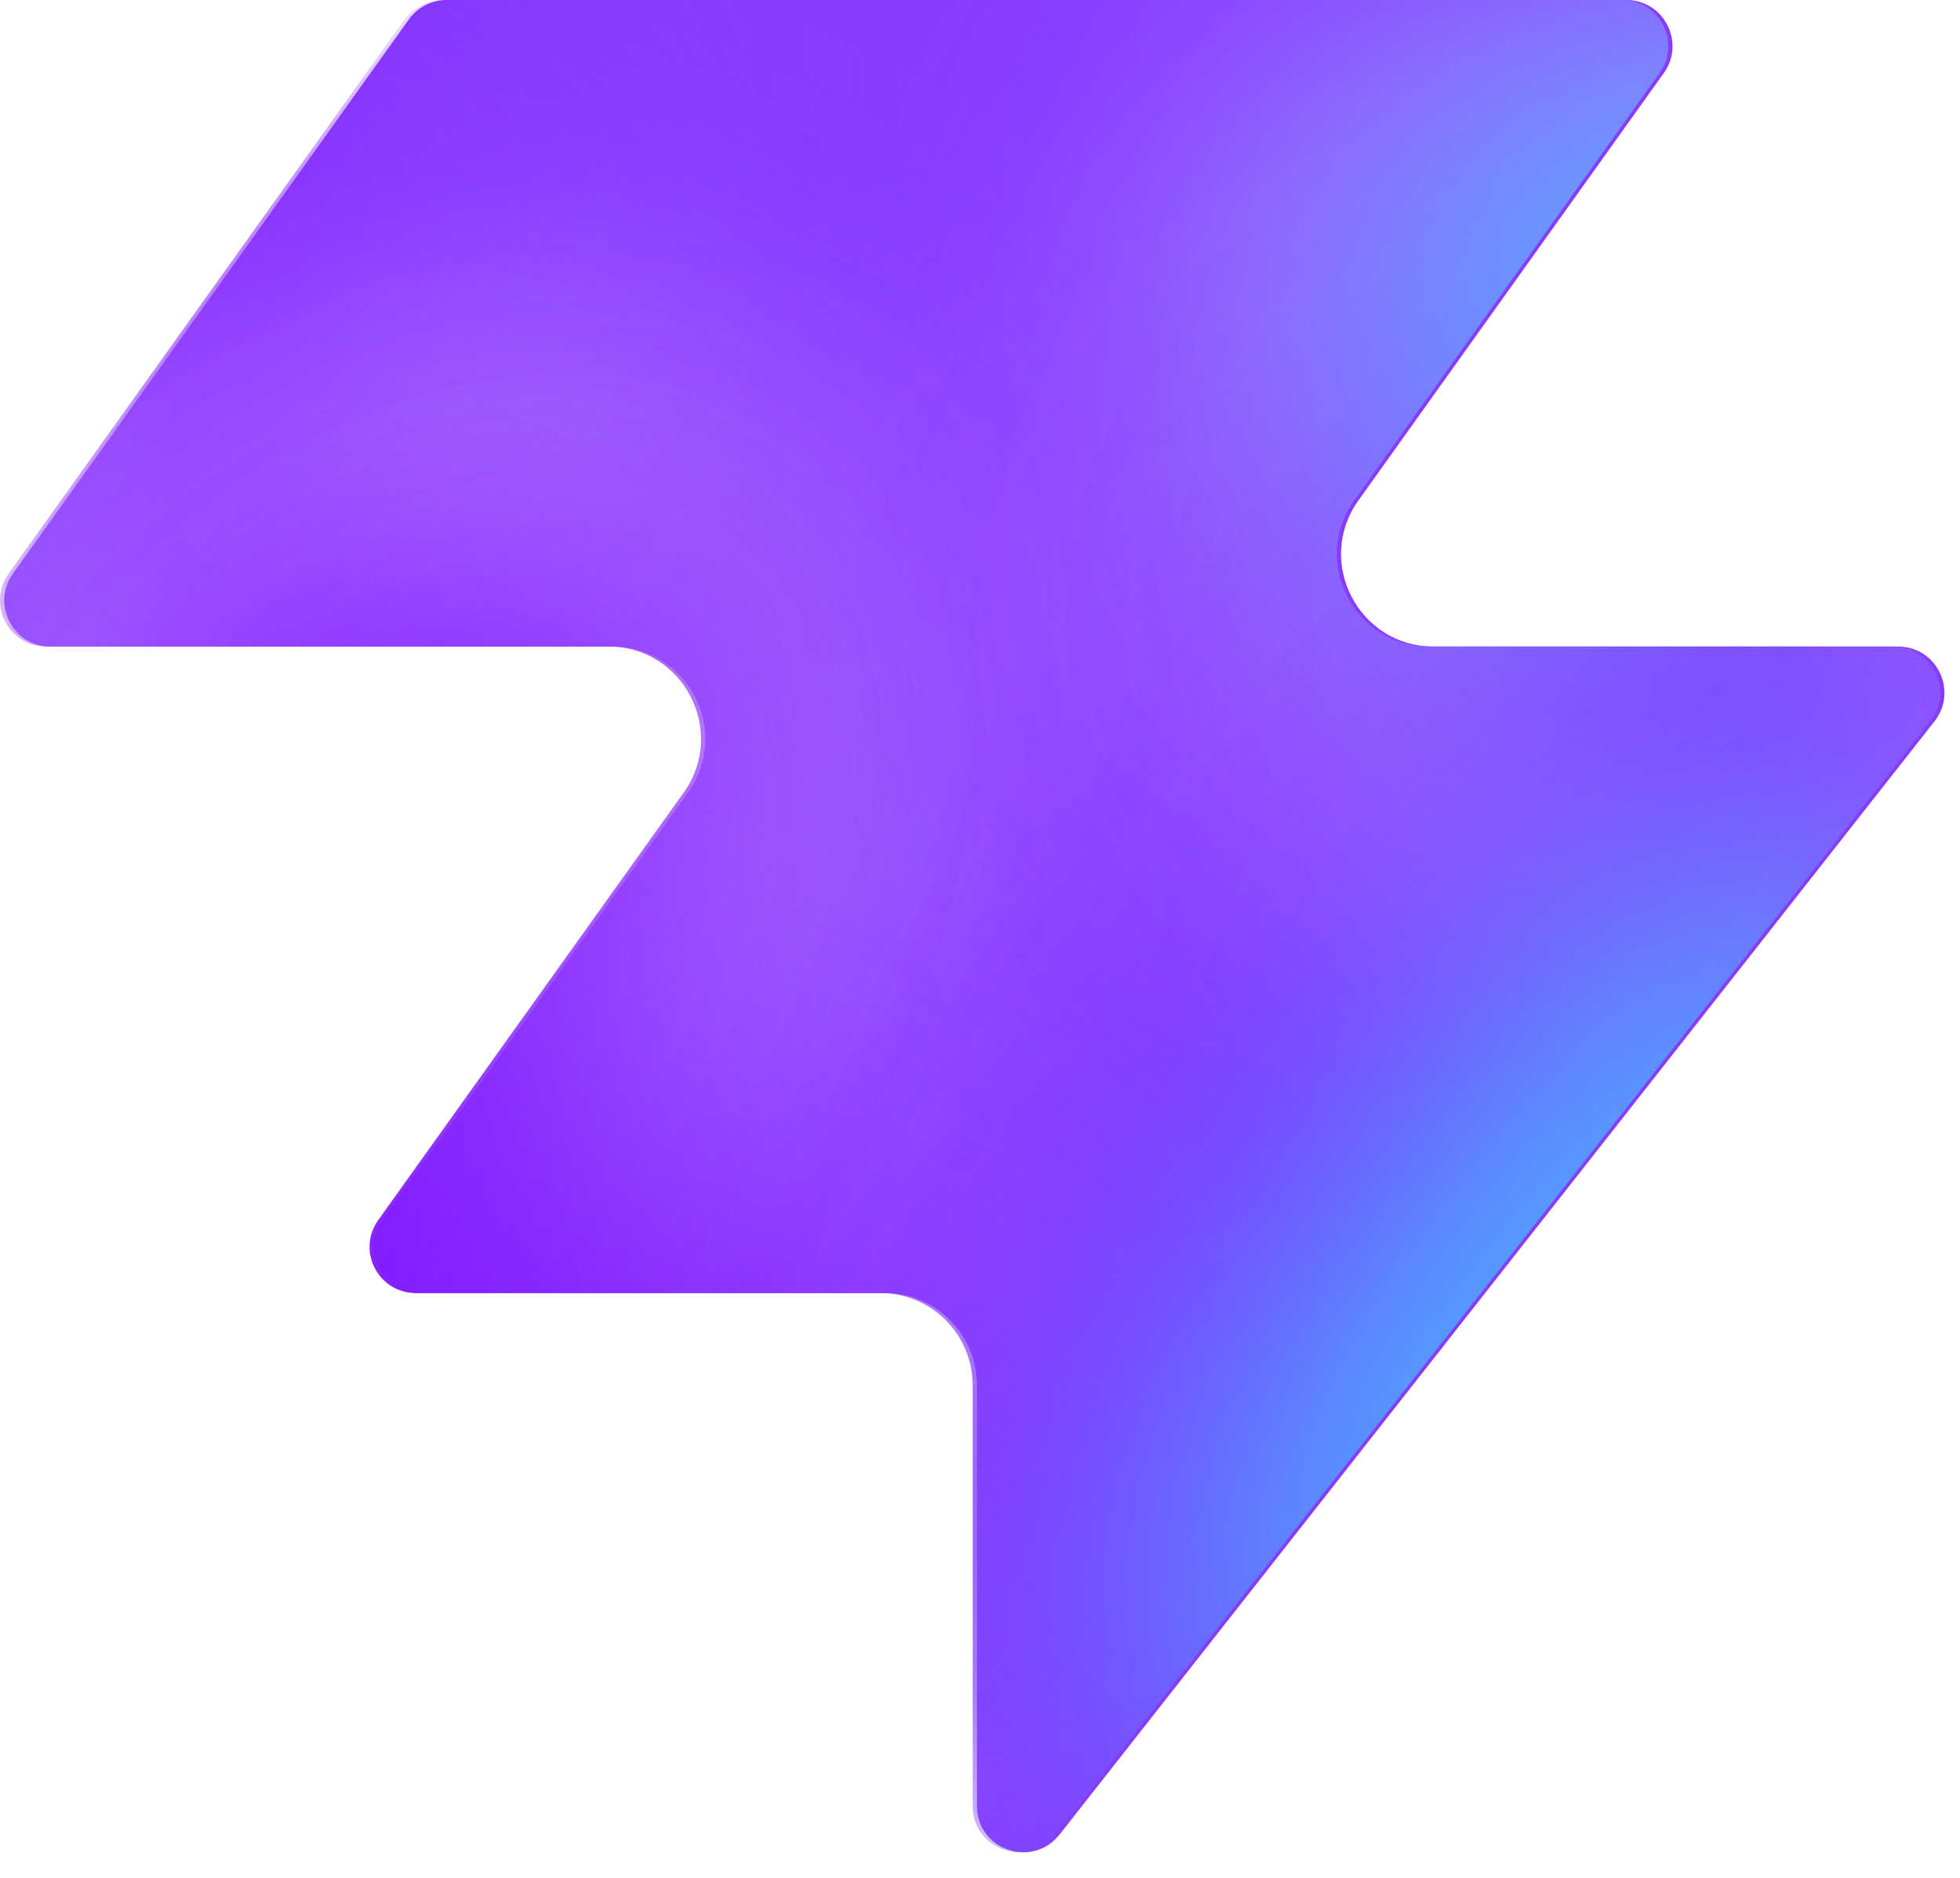
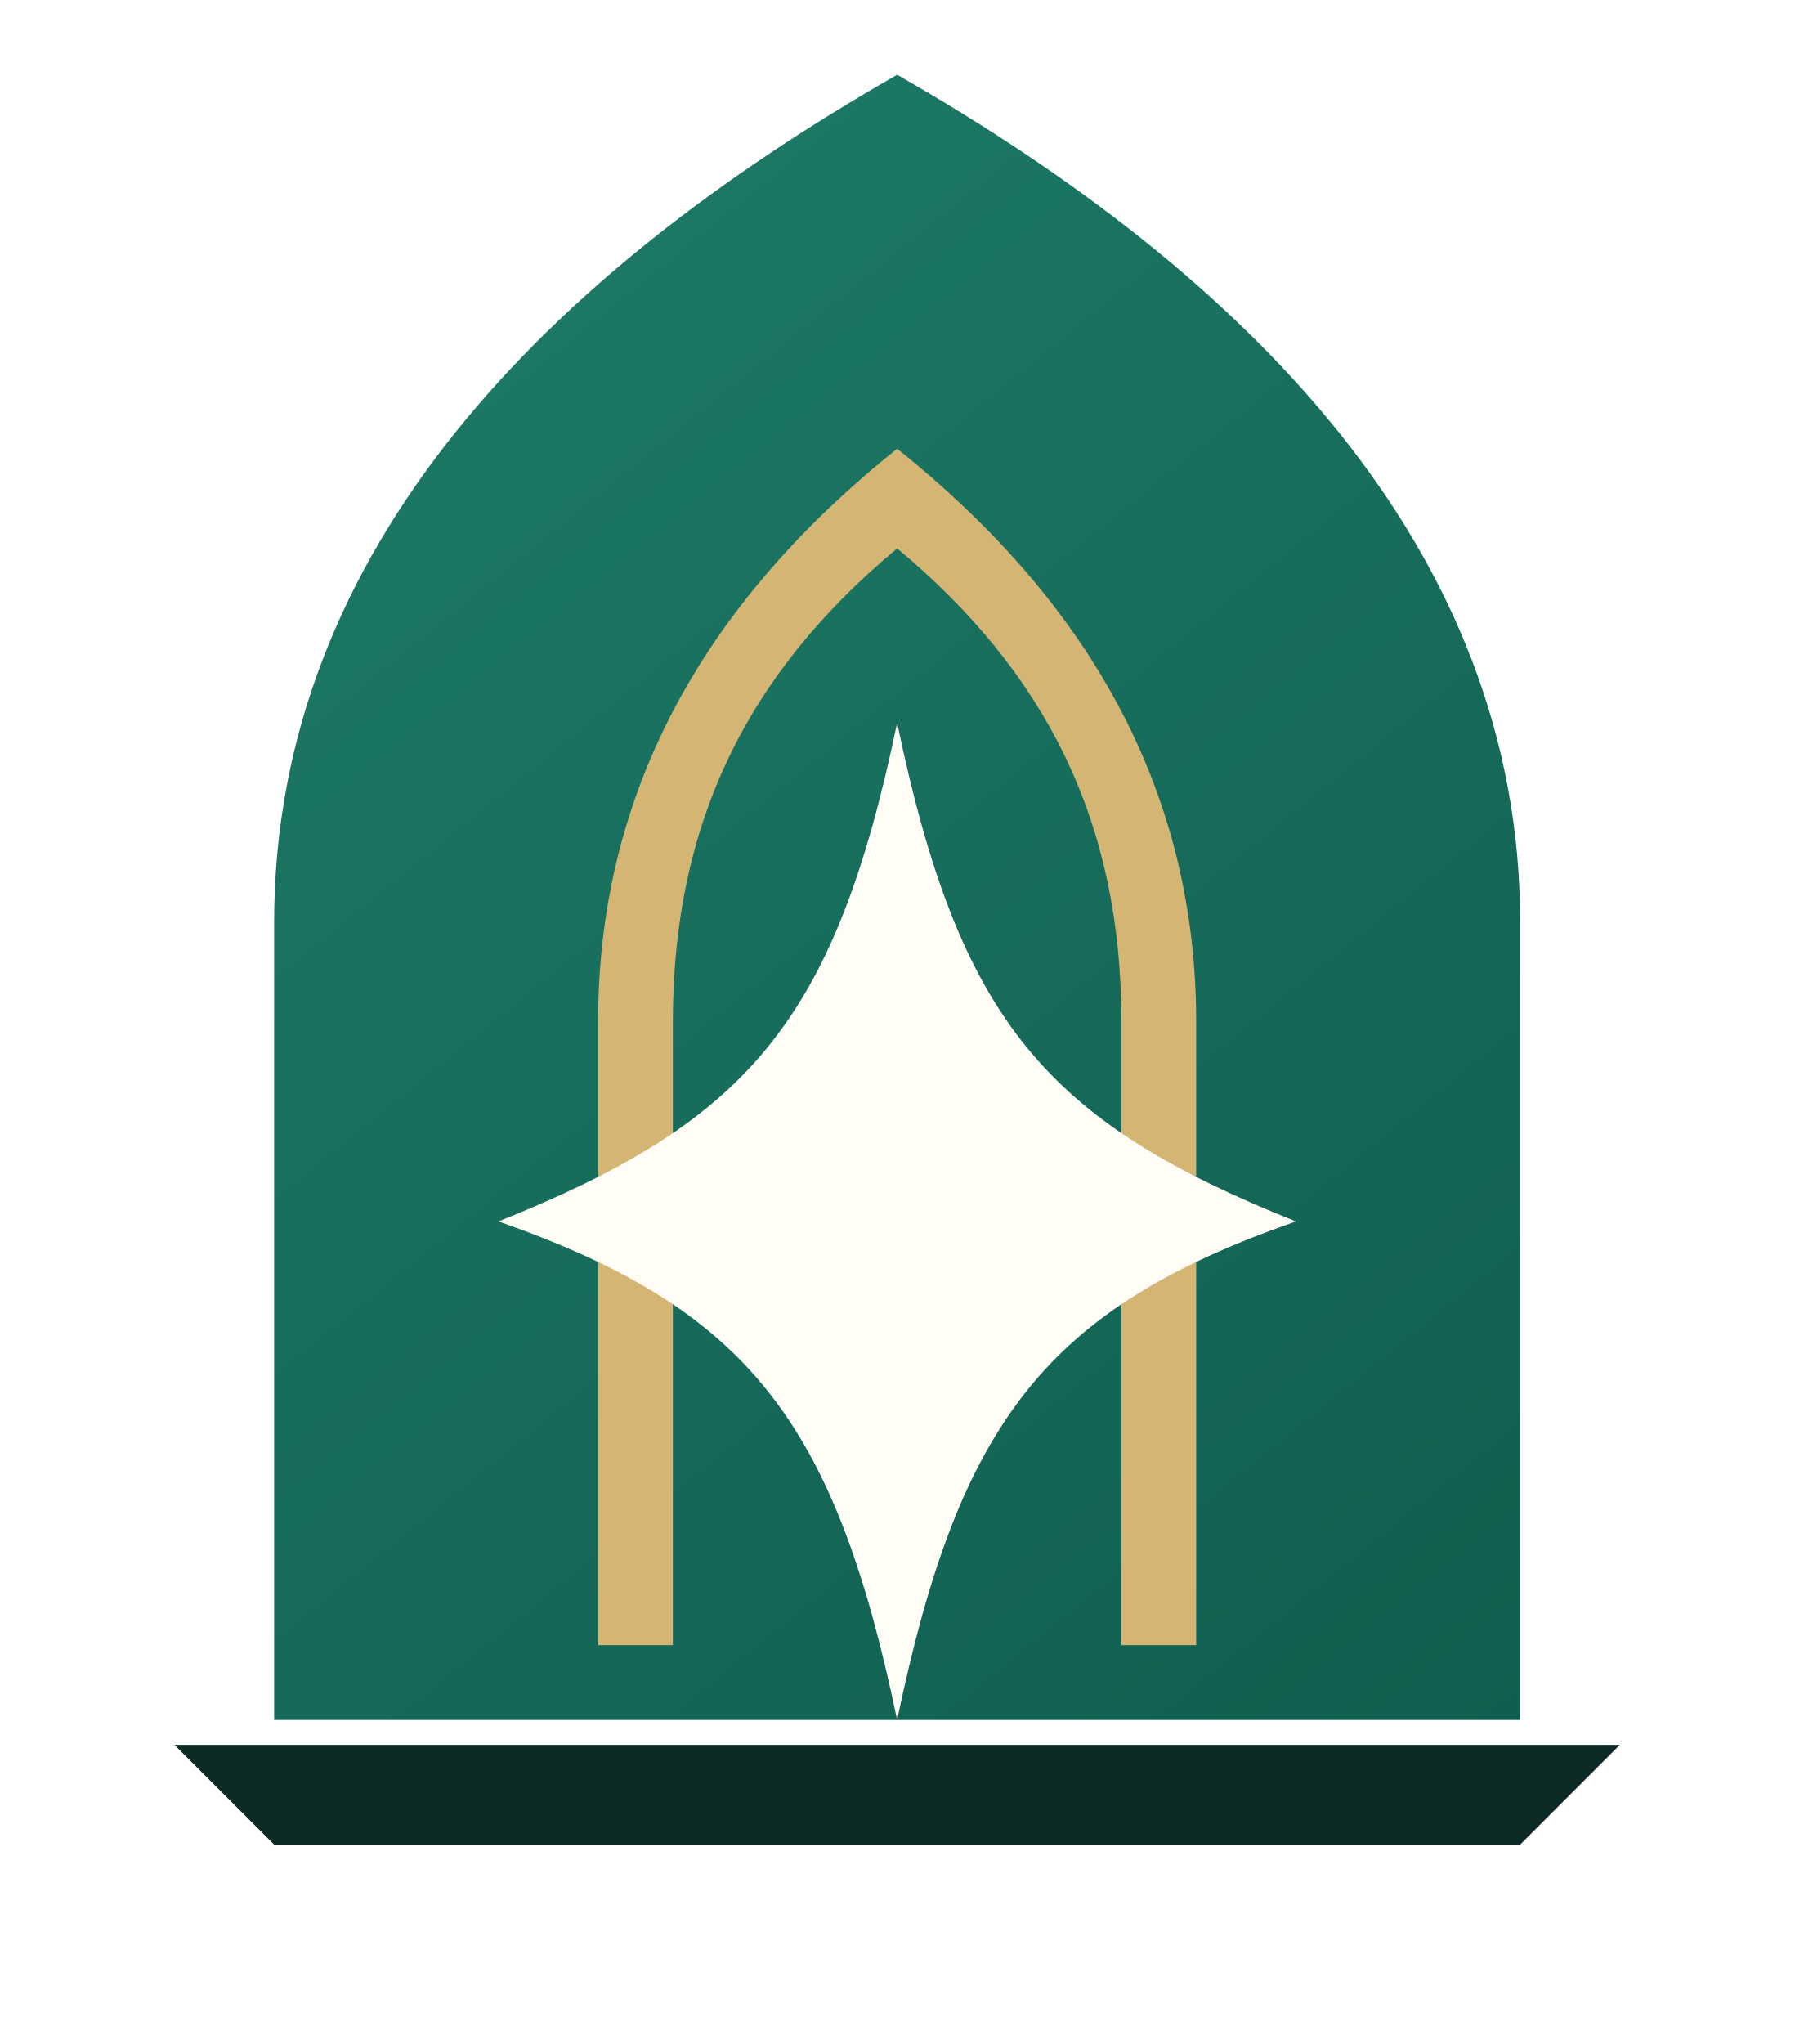
- <svg xmlns="http://www.w3.org/2000/svg" width="48" height="46" fill="none" viewBox="0 0 48 46">
-   <path fill="#863bff" d="M25.946 44.938c-.664.845-2.021.375-2.021-.698V33.937a2.26 2.26 0 0 0-2.262-2.262H10.287c-.92 0-1.456-1.04-.92-1.788l7.48-10.471c1.07-1.497 0-3.578-1.842-3.578H1.237c-.92 0-1.456-1.04-.92-1.788L10.013.474c.214-.297.556-.474.92-.474h28.894c.92 0 1.456 1.04.92 1.788l-7.48 10.471c-1.07 1.498 0 3.579 1.842 3.579h11.377c.943 0 1.473 1.088.89 1.83L25.947 44.94z" style="fill:#863bff;fill:color(display-p3 .525 .23 1);fill-opacity:1" />
-   <mask id="a" width="48" height="46" x="0" y="0" maskUnits="userSpaceOnUse" style="mask-type:alpha">
-     <path fill="#000" d="M25.842 44.938c-.664.844-2.021.375-2.021-.698V33.937a2.26 2.26 0 0 0-2.262-2.262H10.183c-.92 0-1.456-1.04-.92-1.788l7.48-10.471c1.07-1.498 0-3.579-1.842-3.579H1.133c-.92 0-1.456-1.04-.92-1.787L9.91.473c.214-.297.556-.474.92-.474h28.894c.92 0 1.456 1.04.92 1.788l-7.48 10.471c-1.07 1.498 0 3.578 1.842 3.578h11.377c.943 0 1.473 1.088.89 1.832L25.843 44.94z" style="fill:#000;fill-opacity:1" />
-   </mask>
-   <g mask="url(#a)">
-     <g filter="url(#b)">
-       <ellipse cx="5.508" cy="14.704" fill="#ede6ff" rx="5.508" ry="14.704" style="fill:#ede6ff;fill:color(display-p3 .927 .903 1);fill-opacity:1" transform="matrix(.00324 1 1 -.00324 -4.47 31.516)" />
-     </g>
-     <g filter="url(#c)">
-       <ellipse cx="10.399" cy="29.851" fill="#ede6ff" rx="10.399" ry="29.851" style="fill:#ede6ff;fill:color(display-p3 .927 .903 1);fill-opacity:1" transform="matrix(.00324 1 1 -.00324 -39.328 7.883)" />
-     </g>
-     <g filter="url(#d)">
-       <ellipse cx="5.508" cy="30.487" fill="#7e14ff" rx="5.508" ry="30.487" style="fill:#7e14ff;fill:color(display-p3 .492 .077 1);fill-opacity:1" transform="rotate(89.814 -25.913 -14.639)scale(1 -1)" />
-     </g>
-     <g filter="url(#e)">
-       <ellipse cx="5.508" cy="30.599" fill="#7e14ff" rx="5.508" ry="30.599" style="fill:#7e14ff;fill:color(display-p3 .492 .077 1);fill-opacity:1" transform="rotate(89.814 -32.644 -3.334)scale(1 -1)" />
-     </g>
-     <g filter="url(#f)">
-       <ellipse cx="5.508" cy="30.599" fill="#7e14ff" rx="5.508" ry="30.599" style="fill:#7e14ff;fill:color(display-p3 .492 .077 1);fill-opacity:1" transform="matrix(.00324 1 1 -.00324 -34.34 30.47)" />
-     </g>
-     <g filter="url(#g)">
-       <ellipse cx="14.072" cy="22.078" fill="#ede6ff" rx="14.072" ry="22.078" style="fill:#ede6ff;fill:color(display-p3 .927 .903 1);fill-opacity:1" transform="rotate(93.35 24.506 48.493)scale(-1 1)" />
-     </g>
-     <g filter="url(#h)">
-       <ellipse cx="3.47" cy="21.501" fill="#7e14ff" rx="3.47" ry="21.501" style="fill:#7e14ff;fill:color(display-p3 .492 .077 1);fill-opacity:1" transform="rotate(89.009 28.708 47.59)scale(-1 1)" />
-     </g>
-     <g filter="url(#i)">
-       <ellipse cx="3.47" cy="21.501" fill="#7e14ff" rx="3.47" ry="21.501" style="fill:#7e14ff;fill:color(display-p3 .492 .077 1);fill-opacity:1" transform="rotate(89.009 28.708 47.59)scale(-1 1)" />
-     </g>
-     <g filter="url(#j)">
-       <ellipse cx=".387" cy="8.972" fill="#7e14ff" rx="4.407" ry="29.108" style="fill:#7e14ff;fill:color(display-p3 .492 .077 1);fill-opacity:1" transform="rotate(39.51 .387 8.972)" />
-     </g>
-     <g filter="url(#k)">
-       <ellipse cx="47.523" cy="-6.092" fill="#7e14ff" rx="4.407" ry="29.108" style="fill:#7e14ff;fill:color(display-p3 .492 .077 1);fill-opacity:1" transform="rotate(37.892 47.523 -6.092)" />
-     </g>
-     <g filter="url(#l)">
-       <ellipse cx="41.412" cy="6.333" fill="#47bfff" rx="5.971" ry="9.665" style="fill:#47bfff;fill:color(display-p3 .28 .748 1);fill-opacity:1" transform="rotate(37.892 41.412 6.333)" />
-     </g>
-     <g filter="url(#m)">
-       <ellipse cx="-1.879" cy="38.332" fill="#7e14ff" rx="4.407" ry="29.108" style="fill:#7e14ff;fill:color(display-p3 .492 .077 1);fill-opacity:1" transform="rotate(37.892 -1.88 38.332)" />
-     </g>
-     <g filter="url(#n)">
-       <ellipse cx="-1.879" cy="38.332" fill="#7e14ff" rx="4.407" ry="29.108" style="fill:#7e14ff;fill:color(display-p3 .492 .077 1);fill-opacity:1" transform="rotate(37.892 -1.88 38.332)" />
-     </g>
-     <g filter="url(#o)">
-       <ellipse cx="35.651" cy="29.907" fill="#7e14ff" rx="4.407" ry="29.108" style="fill:#7e14ff;fill:color(display-p3 .492 .077 1);fill-opacity:1" transform="rotate(37.892 35.651 29.907)" />
-     </g>
-     <g filter="url(#p)">
-       <ellipse cx="38.418" cy="32.4" fill="#47bfff" rx="5.971" ry="15.297" style="fill:#47bfff;fill:color(display-p3 .28 .748 1);fill-opacity:1" transform="rotate(37.892 38.418 32.4)" />
-     </g>
-   </g>
+ <svg xmlns="http://www.w3.org/2000/svg" viewBox="0 0 72 82">
  <defs>
-     <filter id="b" width="60.045" height="41.654" x="-19.77" y="16.149" color-interpolation-filters="sRGB" filterUnits="userSpaceOnUse">
-       <feFlood flood-opacity="0" result="BackgroundImageFix" />
-       <feBlend in="SourceGraphic" in2="BackgroundImageFix" result="shape" />
-       <feGaussianBlur result="effect1_foregroundBlur_2002_17158" stdDeviation="7.659" />
-     </filter>
-     <filter id="c" width="90.34" height="51.437" x="-54.613" y="-7.533" color-interpolation-filters="sRGB" filterUnits="userSpaceOnUse">
-       <feFlood flood-opacity="0" result="BackgroundImageFix" />
-       <feBlend in="SourceGraphic" in2="BackgroundImageFix" result="shape" />
-       <feGaussianBlur result="effect1_foregroundBlur_2002_17158" stdDeviation="7.659" />
-     </filter>
-     <filter id="d" width="79.355" height="29.4" x="-49.64" y="2.03" color-interpolation-filters="sRGB" filterUnits="userSpaceOnUse">
-       <feFlood flood-opacity="0" result="BackgroundImageFix" />
-       <feBlend in="SourceGraphic" in2="BackgroundImageFix" result="shape" />
-       <feGaussianBlur result="effect1_foregroundBlur_2002_17158" stdDeviation="4.596" />
-     </filter>
-     <filter id="e" width="79.579" height="29.4" x="-45.045" y="20.029" color-interpolation-filters="sRGB" filterUnits="userSpaceOnUse">
-       <feFlood flood-opacity="0" result="BackgroundImageFix" />
-       <feBlend in="SourceGraphic" in2="BackgroundImageFix" result="shape" />
-       <feGaussianBlur result="effect1_foregroundBlur_2002_17158" stdDeviation="4.596" />
-     </filter>
-     <filter id="f" width="79.579" height="29.4" x="-43.513" y="21.178" color-interpolation-filters="sRGB" filterUnits="userSpaceOnUse">
-       <feFlood flood-opacity="0" result="BackgroundImageFix" />
-       <feBlend in="SourceGraphic" in2="BackgroundImageFix" result="shape" />
-       <feGaussianBlur result="effect1_foregroundBlur_2002_17158" stdDeviation="4.596" />
-     </filter>
-     <filter id="g" width="74.749" height="58.852" x="15.756" y="-17.901" color-interpolation-filters="sRGB" filterUnits="userSpaceOnUse">
-       <feFlood flood-opacity="0" result="BackgroundImageFix" />
-       <feBlend in="SourceGraphic" in2="BackgroundImageFix" result="shape" />
-       <feGaussianBlur result="effect1_foregroundBlur_2002_17158" stdDeviation="7.659" />
-     </filter>
-     <filter id="h" width="61.377" height="25.362" x="23.548" y="2.284" color-interpolation-filters="sRGB" filterUnits="userSpaceOnUse">
-       <feFlood flood-opacity="0" result="BackgroundImageFix" />
-       <feBlend in="SourceGraphic" in2="BackgroundImageFix" result="shape" />
-       <feGaussianBlur result="effect1_foregroundBlur_2002_17158" stdDeviation="4.596" />
-     </filter>
-     <filter id="i" width="61.377" height="25.362" x="23.548" y="2.284" color-interpolation-filters="sRGB" filterUnits="userSpaceOnUse">
-       <feFlood flood-opacity="0" result="BackgroundImageFix" />
-       <feBlend in="SourceGraphic" in2="BackgroundImageFix" result="shape" />
-       <feGaussianBlur result="effect1_foregroundBlur_2002_17158" stdDeviation="4.596" />
-     </filter>
-     <filter id="j" width="56.045" height="63.649" x="-27.636" y="-22.853" color-interpolation-filters="sRGB" filterUnits="userSpaceOnUse">
-       <feFlood flood-opacity="0" result="BackgroundImageFix" />
-       <feBlend in="SourceGraphic" in2="BackgroundImageFix" result="shape" />
-       <feGaussianBlur result="effect1_foregroundBlur_2002_17158" stdDeviation="4.596" />
-     </filter>
-     <filter id="k" width="54.814" height="64.646" x="20.116" y="-38.415" color-interpolation-filters="sRGB" filterUnits="userSpaceOnUse">
-       <feFlood flood-opacity="0" result="BackgroundImageFix" />
-       <feBlend in="SourceGraphic" in2="BackgroundImageFix" result="shape" />
-       <feGaussianBlur result="effect1_foregroundBlur_2002_17158" stdDeviation="4.596" />
-     </filter>
-     <filter id="l" width="33.541" height="35.313" x="24.641" y="-11.323" color-interpolation-filters="sRGB" filterUnits="userSpaceOnUse">
-       <feFlood flood-opacity="0" result="BackgroundImageFix" />
-       <feBlend in="SourceGraphic" in2="BackgroundImageFix" result="shape" />
-       <feGaussianBlur result="effect1_foregroundBlur_2002_17158" stdDeviation="4.596" />
-     </filter>
-     <filter id="m" width="54.814" height="64.646" x="-29.286" y="6.009" color-interpolation-filters="sRGB" filterUnits="userSpaceOnUse">
-       <feFlood flood-opacity="0" result="BackgroundImageFix" />
-       <feBlend in="SourceGraphic" in2="BackgroundImageFix" result="shape" />
-       <feGaussianBlur result="effect1_foregroundBlur_2002_17158" stdDeviation="4.596" />
-     </filter>
-     <filter id="n" width="54.814" height="64.646" x="-29.286" y="6.009" color-interpolation-filters="sRGB" filterUnits="userSpaceOnUse">
-       <feFlood flood-opacity="0" result="BackgroundImageFix" />
-       <feBlend in="SourceGraphic" in2="BackgroundImageFix" result="shape" />
-       <feGaussianBlur result="effect1_foregroundBlur_2002_17158" stdDeviation="4.596" />
-     </filter>
-     <filter id="o" width="54.814" height="64.646" x="8.244" y="-2.416" color-interpolation-filters="sRGB" filterUnits="userSpaceOnUse">
-       <feFlood flood-opacity="0" result="BackgroundImageFix" />
-       <feBlend in="SourceGraphic" in2="BackgroundImageFix" result="shape" />
-       <feGaussianBlur result="effect1_foregroundBlur_2002_17158" stdDeviation="4.596" />
-     </filter>
-     <filter id="p" width="39.409" height="43.623" x="18.713" y="10.588" color-interpolation-filters="sRGB" filterUnits="userSpaceOnUse">
-       <feFlood flood-opacity="0" result="BackgroundImageFix" />
-       <feBlend in="SourceGraphic" in2="BackgroundImageFix" result="shape" />
-       <feGaussianBlur result="effect1_foregroundBlur_2002_17158" stdDeviation="4.596" />
-     </filter>
+     <linearGradient id="outer" x1="10" y1="8" x2="62" y2="72" gradientUnits="userSpaceOnUse">
+       <stop offset="0" stop-color="#1E7B68" />
+       <stop offset="1" stop-color="#0F5D4E" />
+     </linearGradient>
  </defs>
+   <path d="       M36 3       C22 11 11 22 11 37       V69       H61       V37       C61 22 50 11 36 3       Z     " fill="url(#outer)" />
+   <path d="       M36 18       C28.5 24 24 31.5 24 41       V66 H27 V41       C27 33 30 27 36 22       C42 27 45 33 45 41       V66 H48 V41       C48 31.5 43.5 24 36 18       Z     " fill="#D4B574" />
+   <path d="       M36 29       C38.5 41 42 45 52 49       C42 52.5 38.5 57 36 69       C33.5 57 30 52.5 20 49       C30 45 33.5 41 36 29       Z     " fill="#FFFDF5" />
+   <path d="M7 70 H65 L61 74 H11 Z" fill="#0E2A26" />
</svg>
